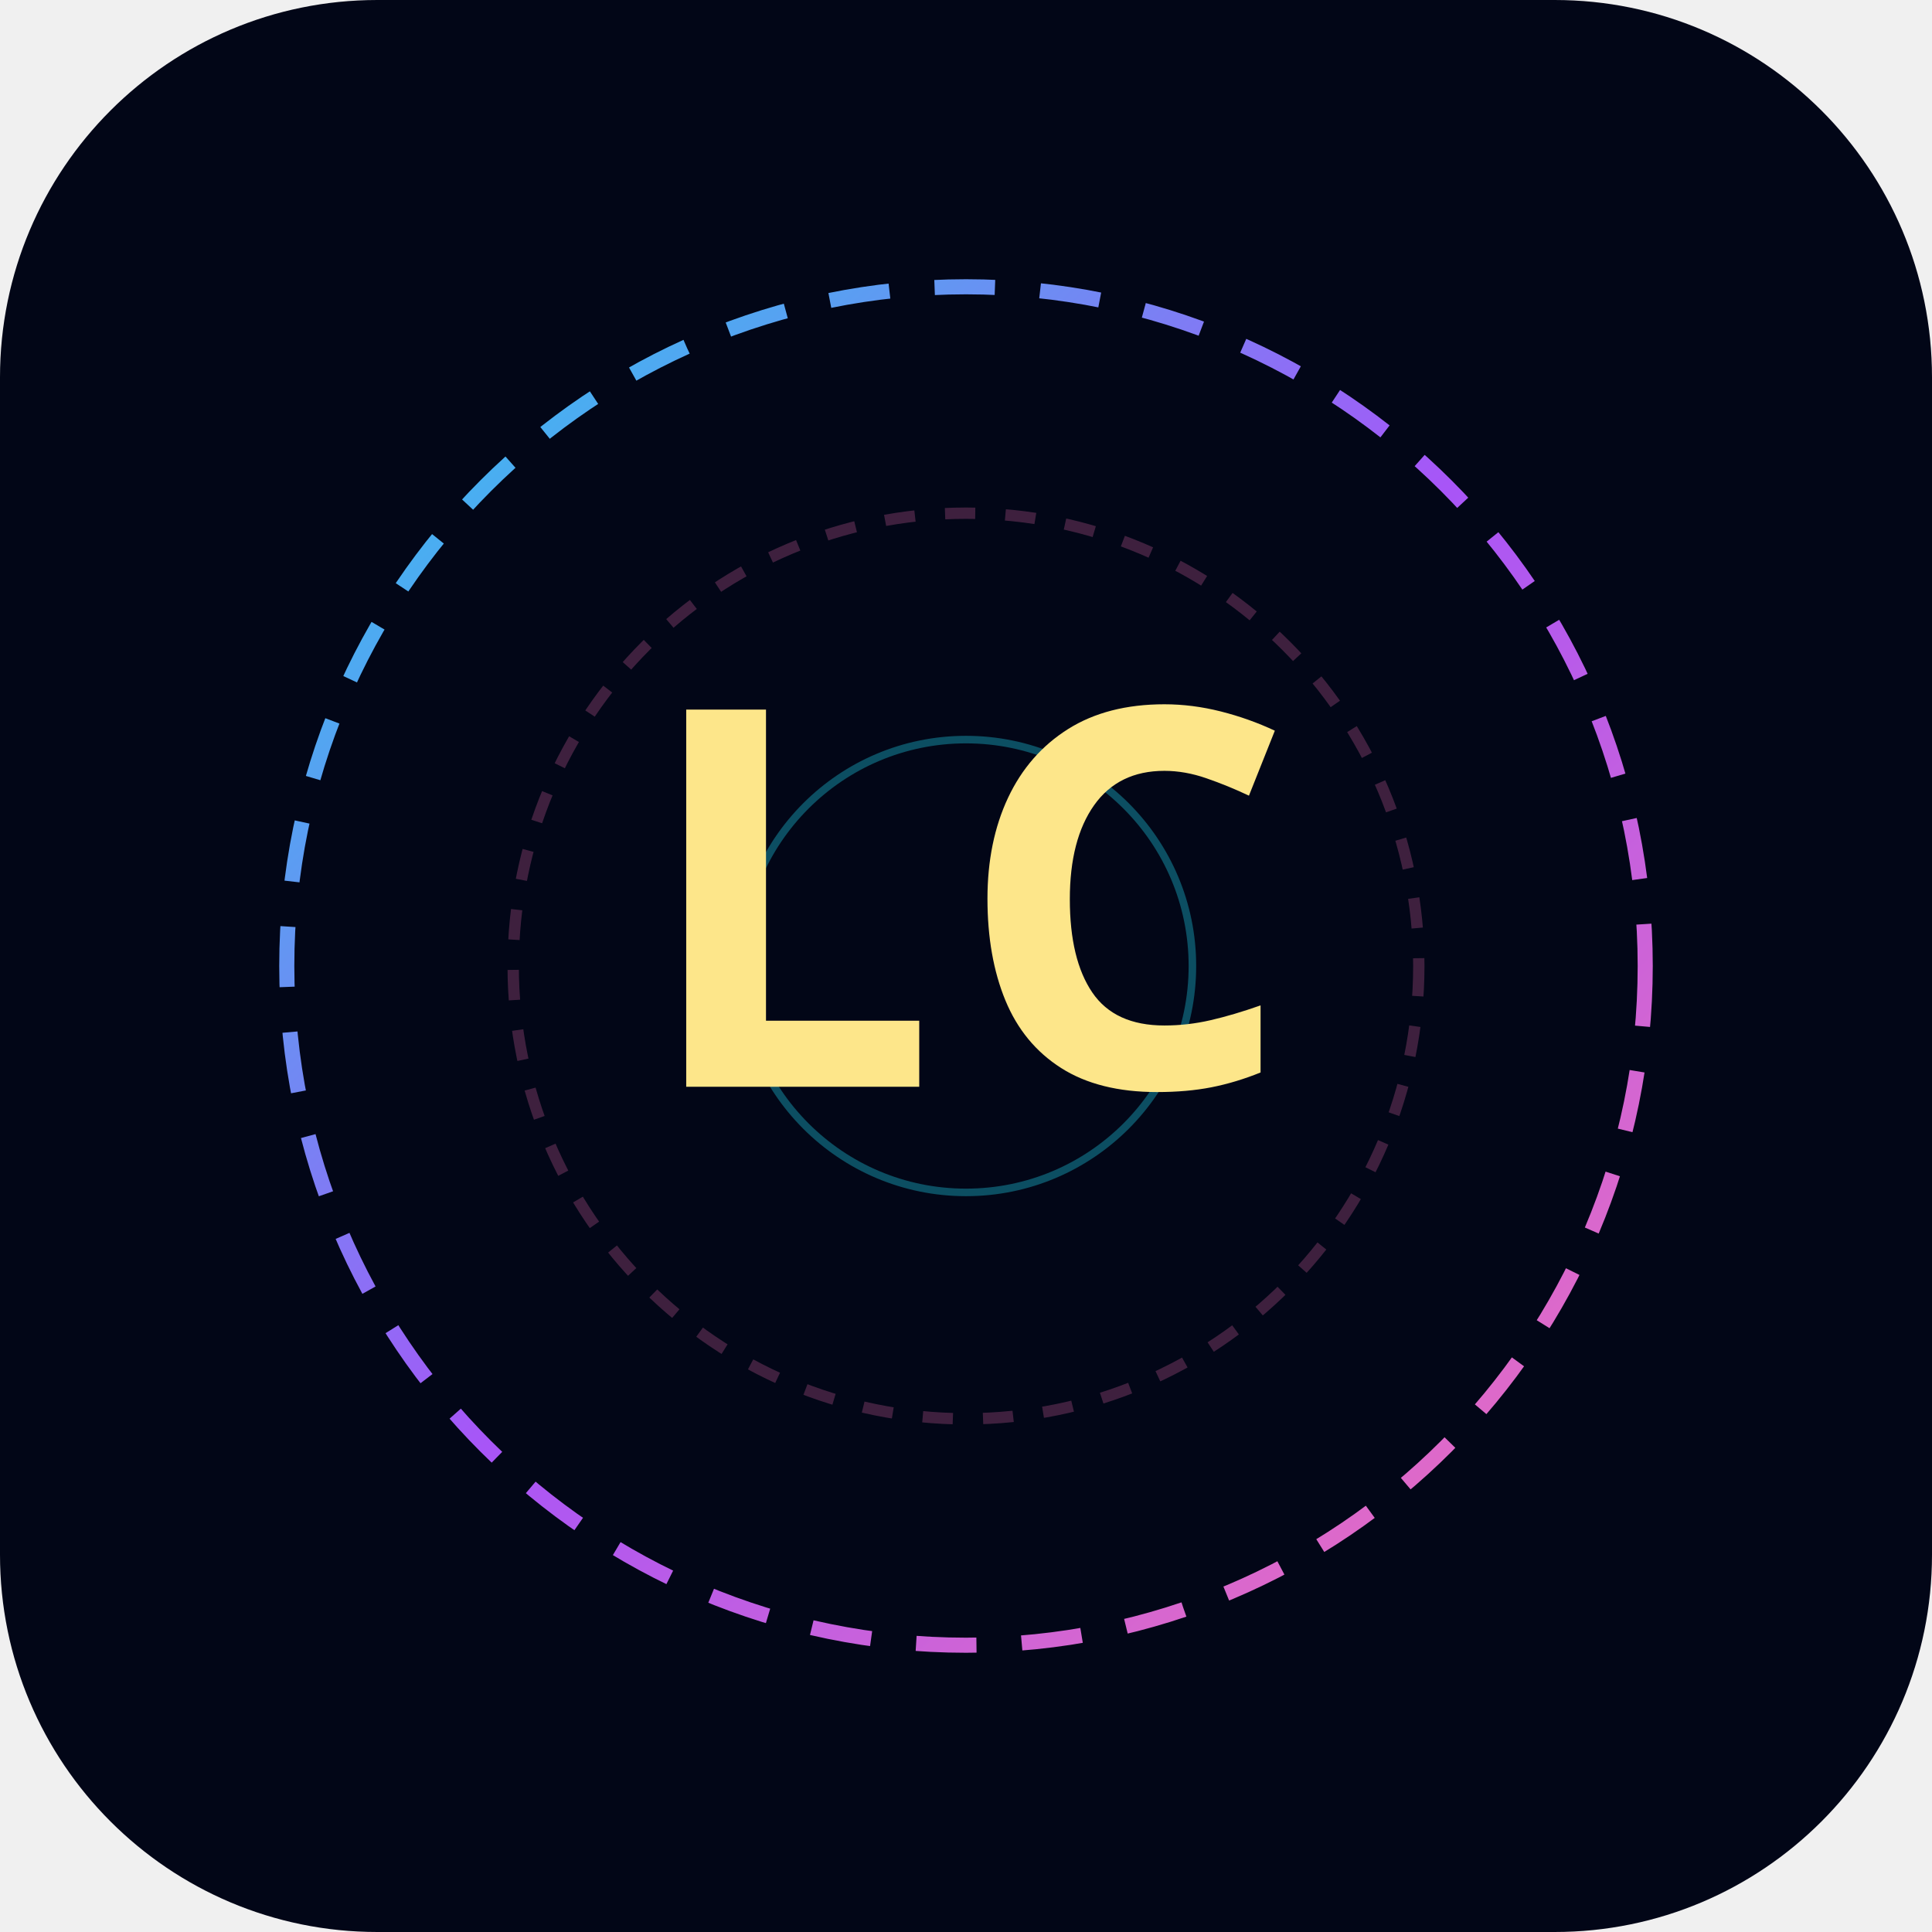
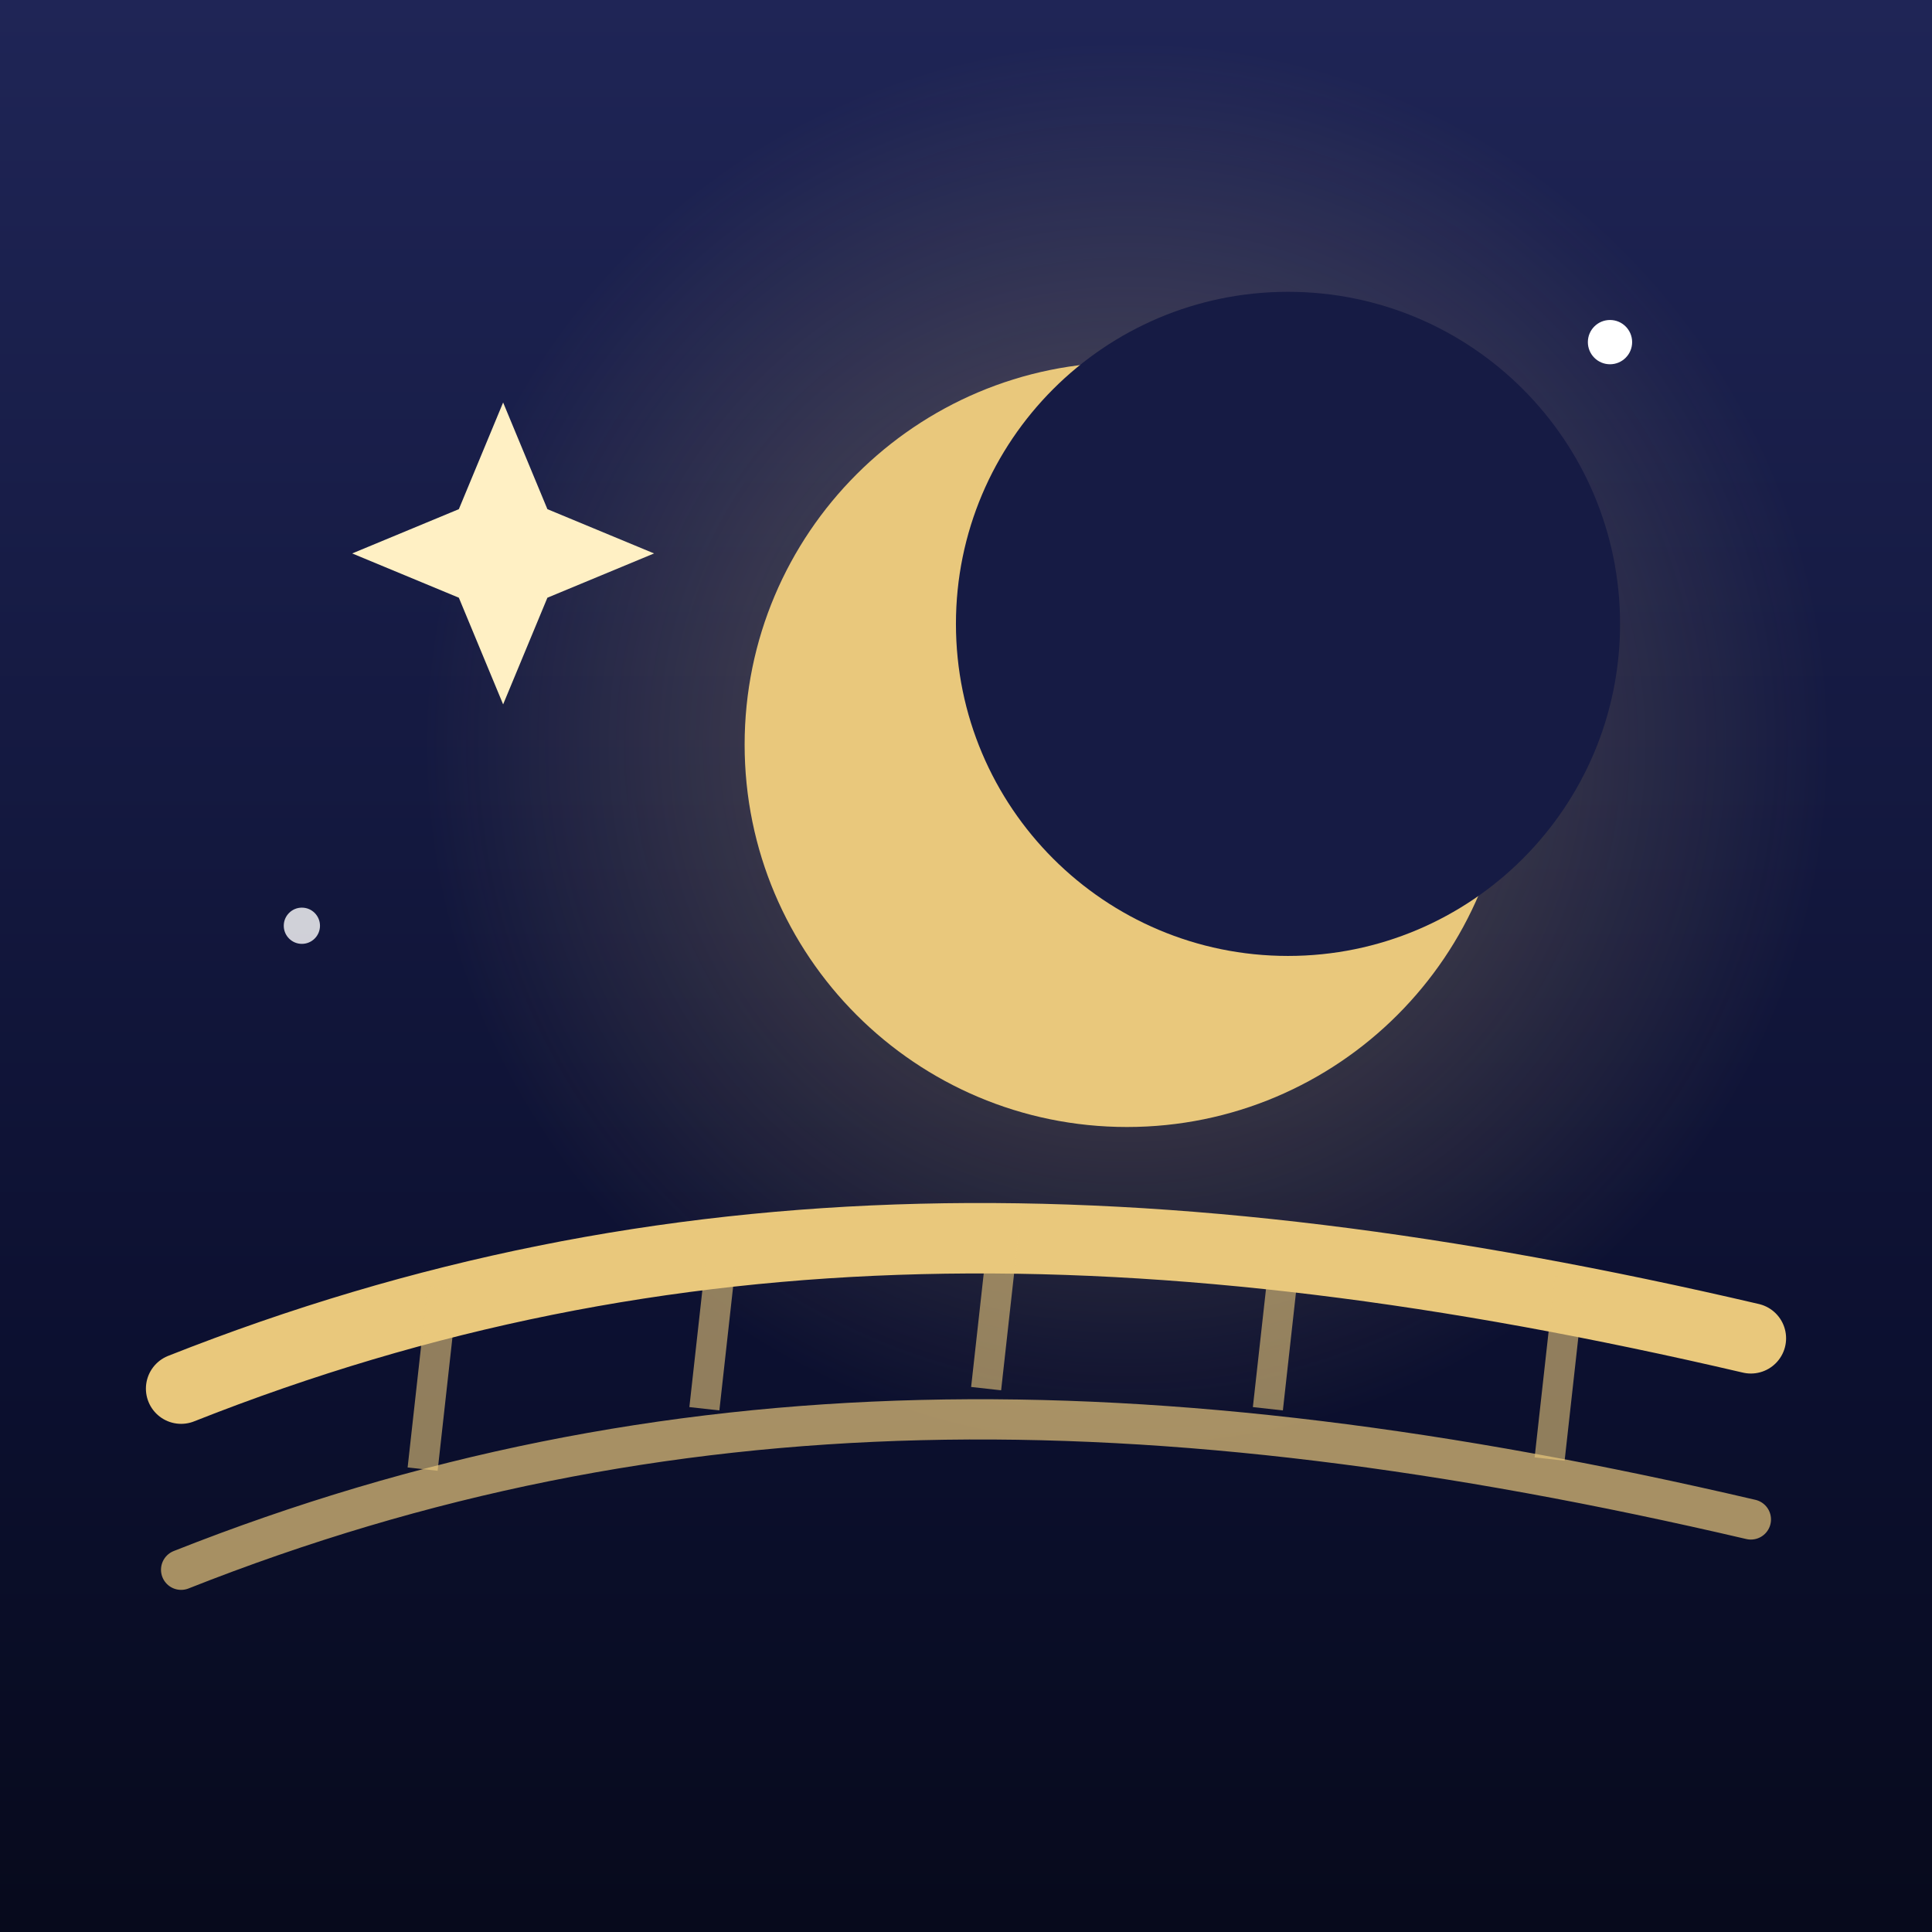
- <svg xmlns="http://www.w3.org/2000/svg" width="512" height="512" viewBox="0 0 512 512">
-   <rect width="512" height="512" rx="100" fill="#020617" />
-   <circle cx="256" cy="256" r="180" fill="none" stroke="url(#g)" stroke-width="4" stroke-dasharray="16 12" />
-   <circle cx="256" cy="256" r="120" fill="none" stroke="rgba(244,114,182,0.25)" stroke-width="3" stroke-dasharray="8 8" />
-   <circle cx="256" cy="256" r="60" fill="none" stroke="rgba(34,211,238,0.35)" stroke-width="2" />
+ <svg xmlns="http://www.w3.org/2000/svg" viewBox="0 0 192 192" width="512" height="512" role="img" aria-label="洛墨站">
  <defs>
-     <linearGradient id="g" x1="0" y1="0" x2="1" y2="1">
-       <stop offset="0%" stop-color="#22d3ee" />
-       <stop offset="50%" stop-color="#a855f7" />
-       <stop offset="100%" stop-color="#f472b6" />
+     <linearGradient id="sky" x1="0" x2="0" y1="0" y2="192" gradientUnits="userSpaceOnUse">
+       <stop stop-color="#1f2556" />
+       <stop offset=".7" stop-color="#0c1030" />
+       <stop offset="1" stop-color="#070a1c" />
    </linearGradient>
+     <radialGradient id="glow" cx="112" cy="74" r="70" gradientUnits="userSpaceOnUse">
+       <stop stop-color="#e9c87c" stop-opacity=".35" />
+       <stop offset="1" stop-color="#e9c87c" stop-opacity="0" />
+     </radialGradient>
  </defs>
-   <text x="256" y="288" text-anchor="middle" fill="#fde68a" font-family="sans-serif" font-weight="900" font-size="140" letter-spacing="8">LC</text>
+   <rect width="192" height="192" fill="url(#sky)" />
+   <circle cx="112" cy="74" r="70" fill="url(#glow)" />
+   <circle cx="112" cy="74" r="38" fill="#e9c87c" />
+   <circle cx="128" cy="62" r="33" fill="#161b44" />
+   <path d="M18 138C66 119 114 119 174 133" fill="none" stroke="#e9c87c" stroke-width="7" stroke-linecap="round" />
+   <path d="M18 156C66 137 114 137 174 151" fill="none" stroke="#e9c87c" stroke-width="4" stroke-linecap="round" opacity=".7" />
+   <g stroke="#e9c87c" stroke-width="3" opacity=".6">
+     <path d="M44 128l-2 18M72 122l-2 18M100 120l-2 18M128 122l-2 18M156 127l-2 18" />
+   </g>
+   <path d="M50 40l4.4 10.6 10.6 4.4-10.6 4.4-4.4 10.6-4.4-10.6-10.6-4.4 10.6-4.4z" fill="#fff0c4" />
+   <circle cx="160" cy="34" r="2.2" fill="#fff" />
+   <circle cx="30" cy="92" r="1.8" fill="#fff" opacity=".8" />
</svg>
